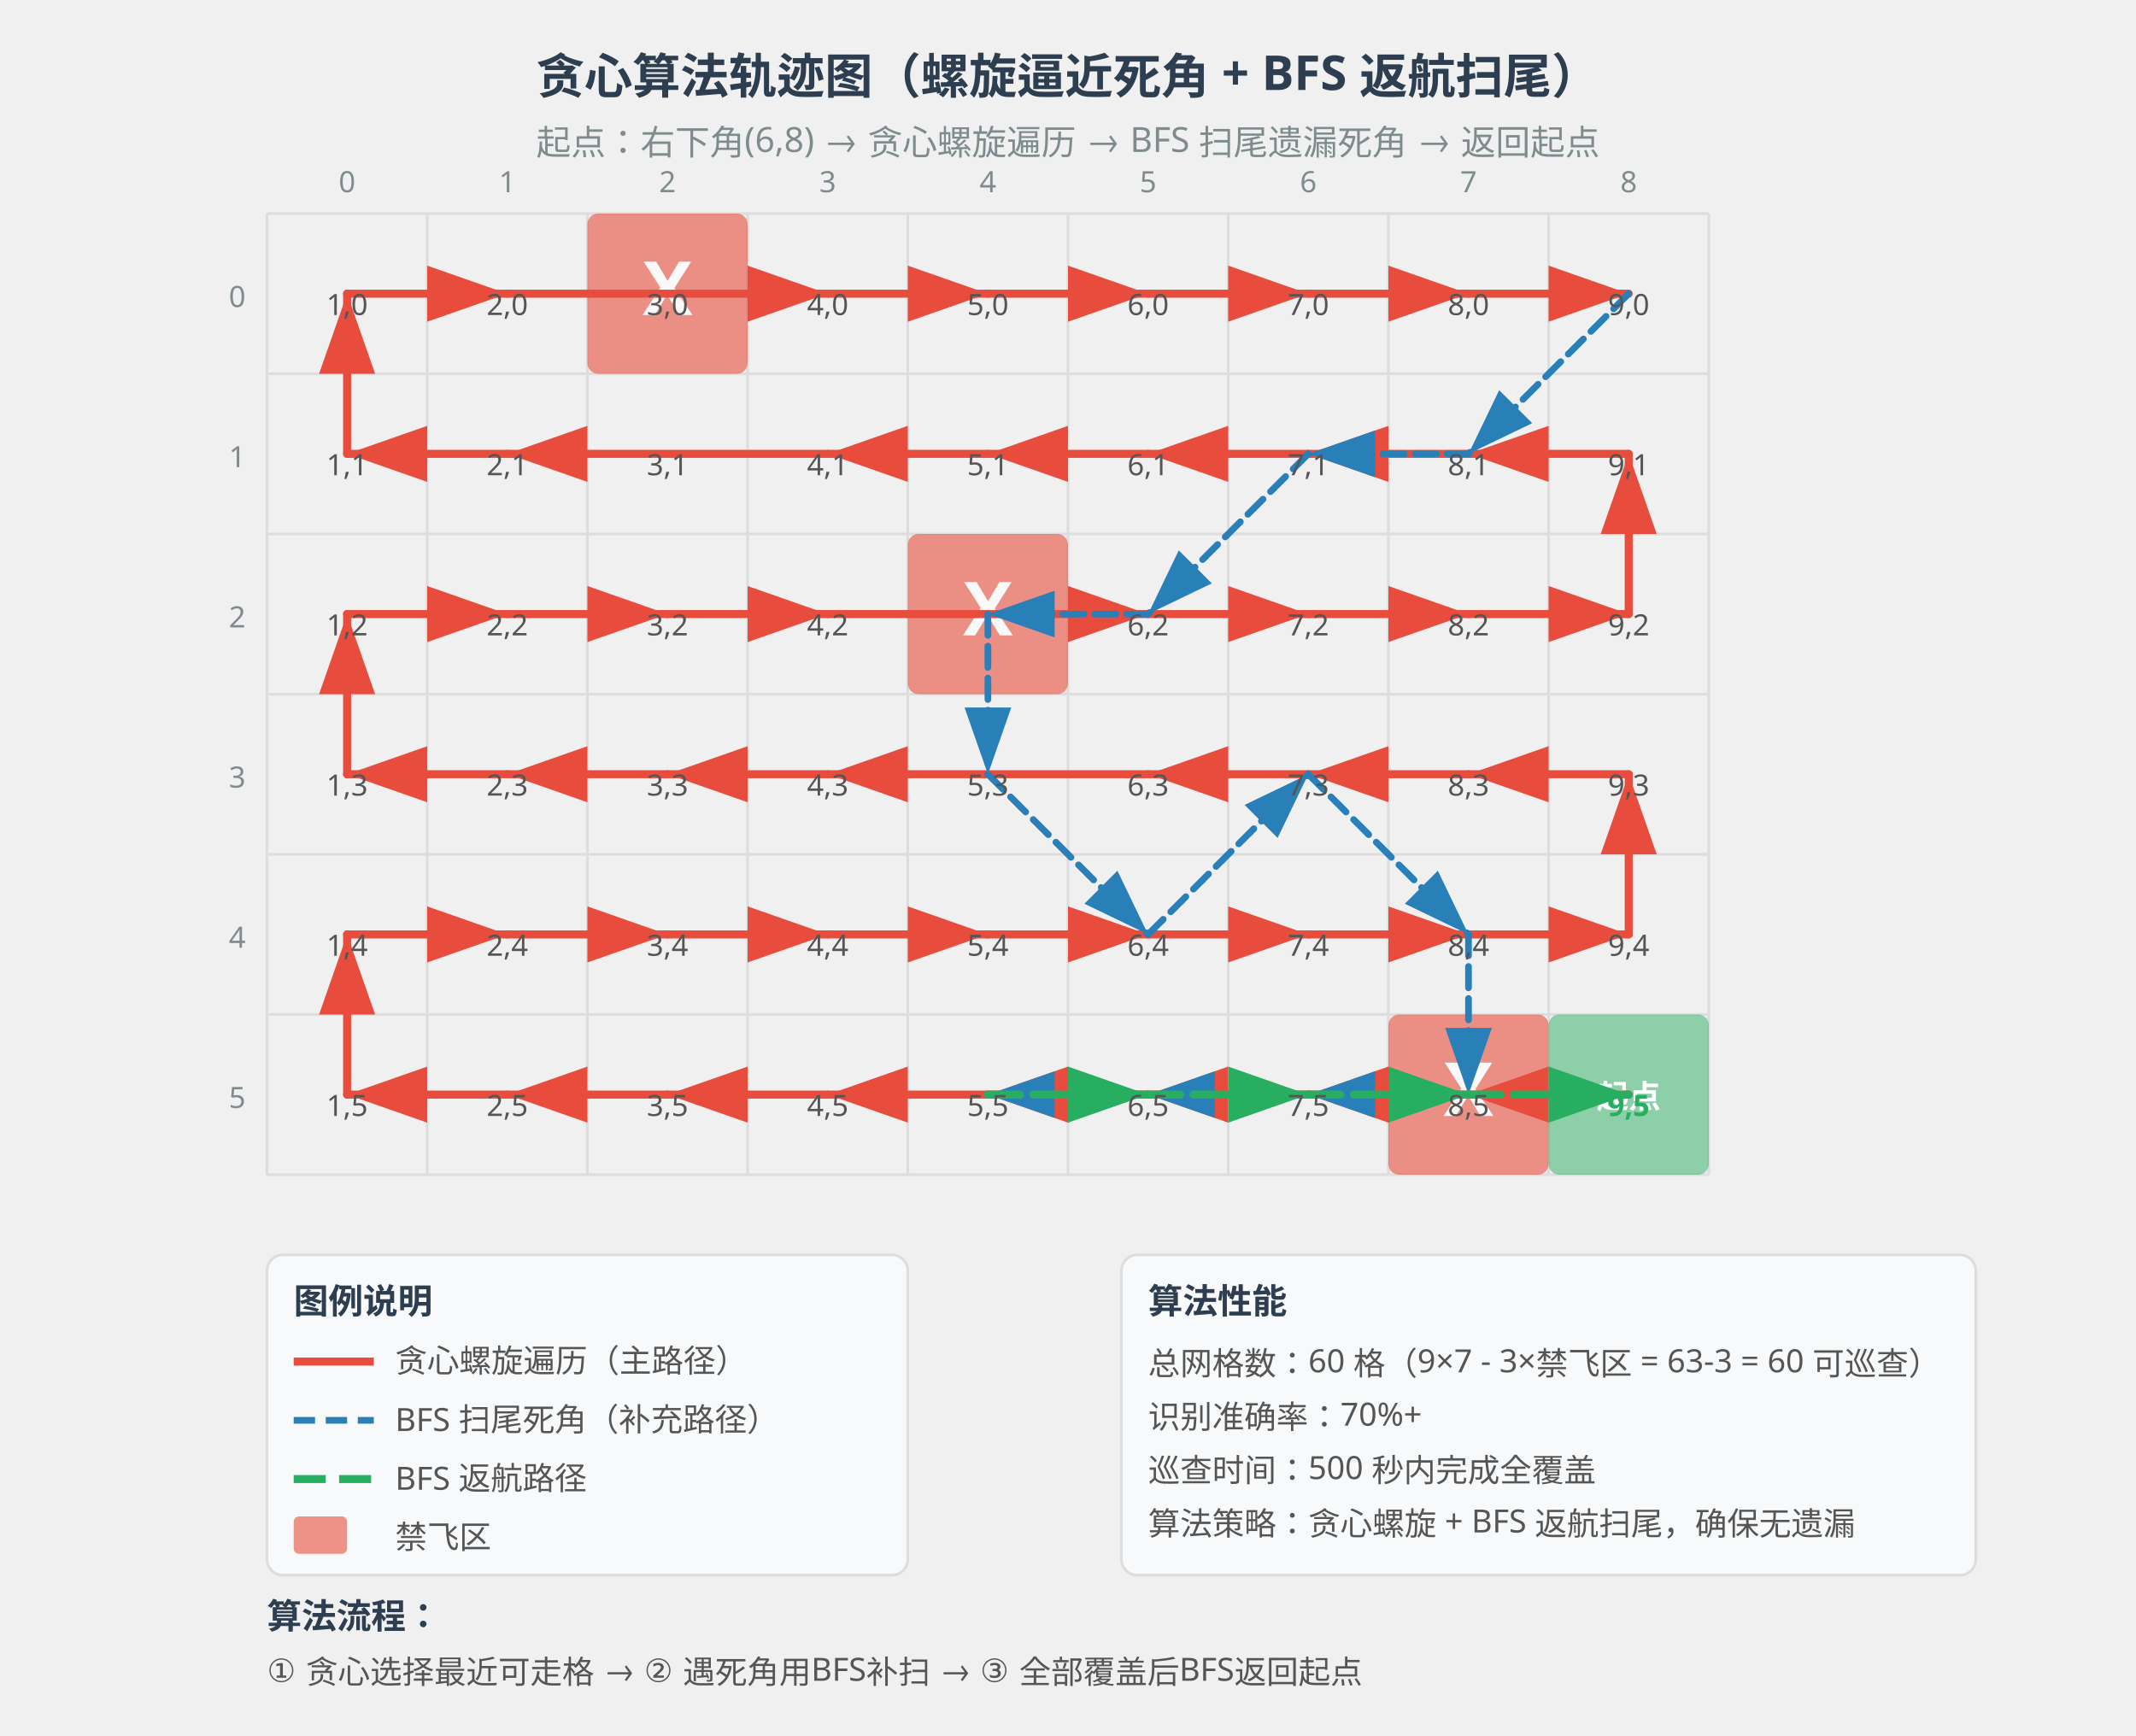
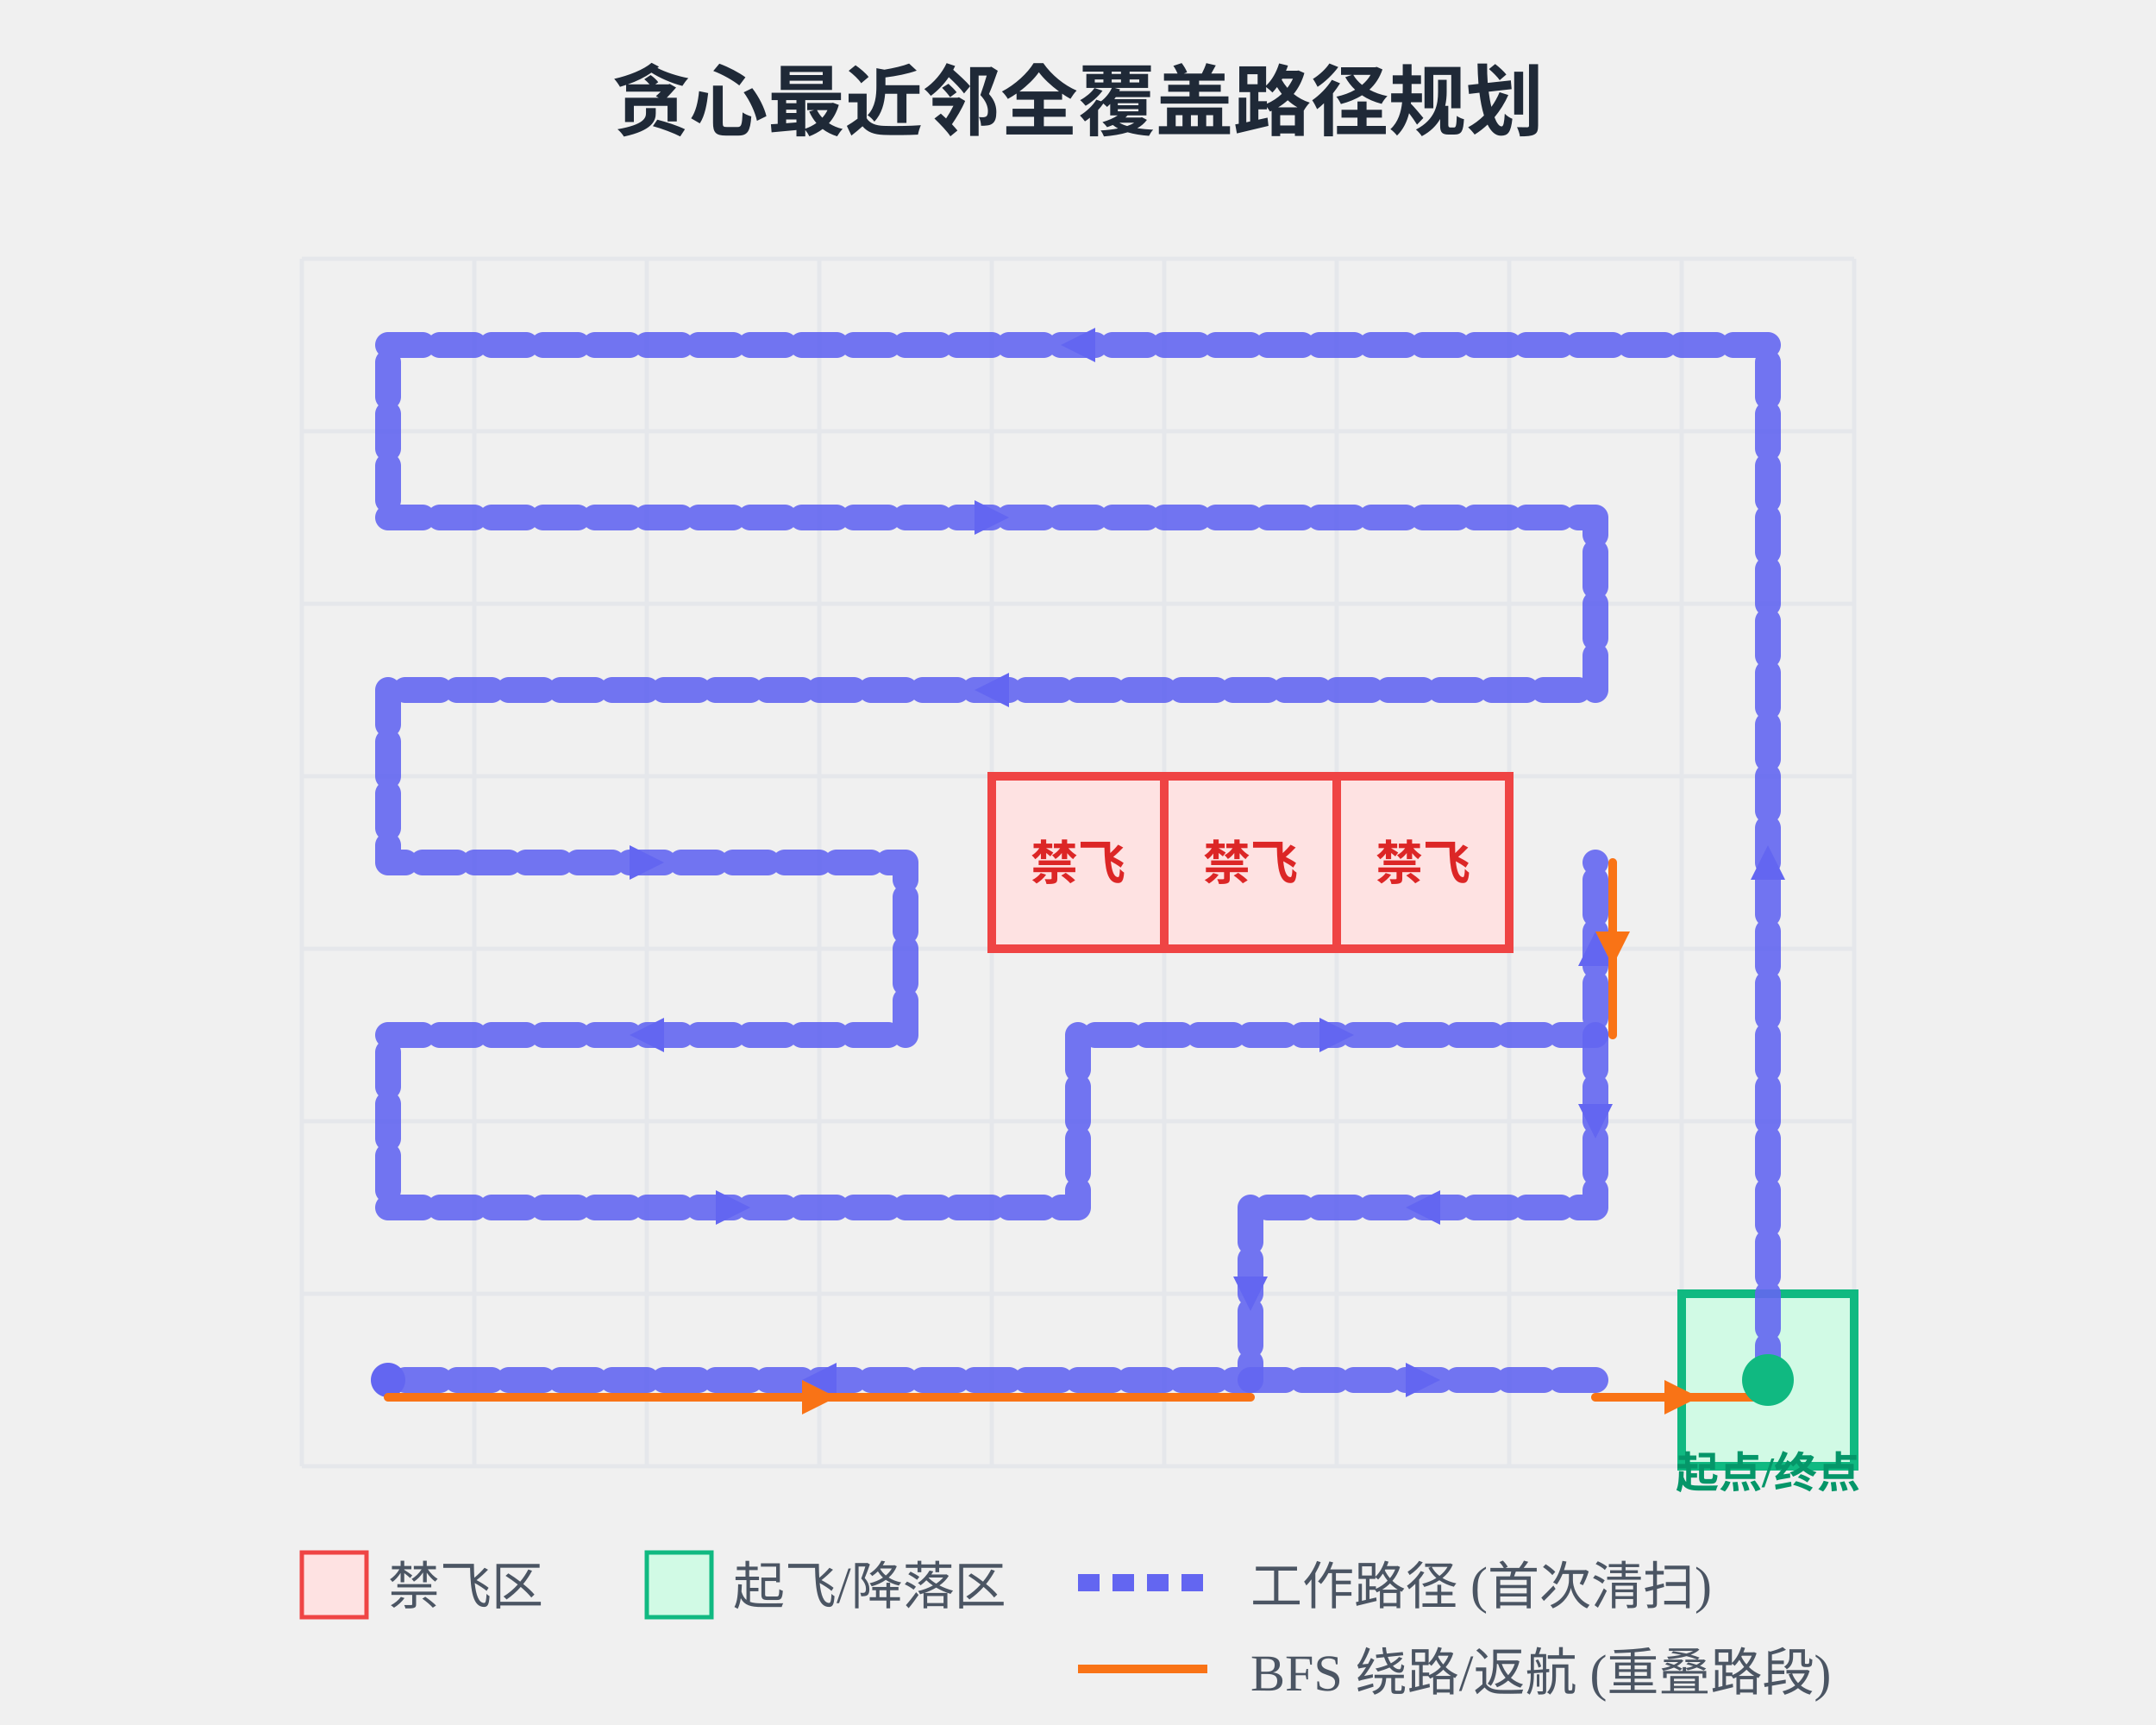
- <svg xmlns="http://www.w3.org/2000/svg" viewBox="0 0 800 650" font-family="'Segoe UI','Helvetica Neue',sans-serif">
-   <defs>
-     <marker id="arrowhead" markerWidth="10" markerHeight="7" refX="10" refY="3.5" orient="auto">
-       <polygon points="0 0, 10 3.5, 0 7" fill="#e74c3c" />
-     </marker>
-     <marker id="arrowhead-gray" markerWidth="10" markerHeight="7" refX="10" refY="3.5" orient="auto">
-       <polygon points="0 0, 10 3.5, 0 7" fill="#95a5a6" />
-     </marker>
-     <marker id="arrowhead-green" markerWidth="10" markerHeight="7" refX="10" refY="3.5" orient="auto">
-       <polygon points="0 0, 10 3.5, 0 7" fill="#27ae60" />
-     </marker>
-     <marker id="arrowhead-blue" markerWidth="10" markerHeight="7" refX="10" refY="3.5" orient="auto">
-       <polygon points="0 0, 10 3.5, 0 7" fill="#2980b9" />
-     </marker>
-   </defs>
-   <text x="400" y="35" text-anchor="middle" font-size="18" font-weight="bold" fill="#2c3e50">贪心算法轨迹图（螺旋逼近死角 + BFS 返航扫尾）</text>
-   <text x="400" y="58" text-anchor="middle" font-size="13" fill="#7f8c8d">起点：右下角(6,8) → 贪心螺旋遍历 → BFS 扫尾遗漏死角 → 返回起点</text>
-   <g transform="translate(100,80)">
-     <g stroke="#ddd" stroke-width="1" fill="none">
-       <line x1="0" y1="0" x2="540" y2="0" />
-       <line x1="0" y1="60" x2="540" y2="60" />
-       <line x1="0" y1="120" x2="540" y2="120" />
-       <line x1="0" y1="180" x2="540" y2="180" />
-       <line x1="0" y1="240" x2="540" y2="240" />
-       <line x1="0" y1="300" x2="540" y2="300" />
-       <line x1="0" y1="360" x2="540" y2="360" />
-       <line x1="0" y1="0" x2="0" y2="360" />
-       <line x1="60" y1="0" x2="60" y2="360" />
-       <line x1="120" y1="0" x2="120" y2="360" />
-       <line x1="180" y1="0" x2="180" y2="360" />
-       <line x1="240" y1="0" x2="240" y2="360" />
-       <line x1="300" y1="0" x2="300" y2="360" />
-       <line x1="360" y1="0" x2="360" y2="360" />
-       <line x1="420" y1="0" x2="420" y2="360" />
-       <line x1="480" y1="0" x2="480" y2="360" />
-       <line x1="540" y1="0" x2="540" y2="360" />
+ <svg xmlns="http://www.w3.org/2000/svg" viewBox="0 0 500 400">
+   <text x="250" y="30" text-anchor="middle" fill="#1F2937" font-size="18" font-weight="bold">贪心最近邻全覆盖路径规划</text>
+   <g transform="translate(70, 60)">
+     <g stroke="#E5E7EB" stroke-width="1">
+       <line x1="0" y1="0" x2="0" y2="280" />
+       <line x1="40" y1="0" x2="40" y2="280" />
+       <line x1="80" y1="0" x2="80" y2="280" />
+       <line x1="120" y1="0" x2="120" y2="280" />
+       <line x1="160" y1="0" x2="160" y2="280" />
+       <line x1="200" y1="0" x2="200" y2="280" />
+       <line x1="240" y1="0" x2="240" y2="280" />
+       <line x1="280" y1="0" x2="280" y2="280" />
+       <line x1="320" y1="0" x2="320" y2="280" />
+       <line x1="360" y1="0" x2="360" y2="280" />
+       <line x1="0" y1="0" x2="360" y2="0" />
+       <line x1="0" y1="40" x2="360" y2="40" />
+       <line x1="0" y1="80" x2="360" y2="80" />
+       <line x1="0" y1="120" x2="360" y2="120" />
+       <line x1="0" y1="160" x2="360" y2="160" />
+       <line x1="0" y1="200" x2="360" y2="200" />
+       <line x1="0" y1="240" x2="360" y2="240" />
+       <line x1="0" y1="280" x2="360" y2="280" />
    </g>
-     <g fill="#e74c3c" opacity="0.6">
-       <rect x="120" y="0" width="60" height="60" rx="4" />
-       <text x="150" y="38" text-anchor="middle" font-size="28" fill="white" font-weight="bold">X</text>
-       <rect x="240" y="120" width="60" height="60" rx="4" />
-       <text x="270" y="158" text-anchor="middle" font-size="28" fill="white" font-weight="bold">X</text>
-       <rect x="420" y="300" width="60" height="60" rx="4" />
-       <text x="450" y="338" text-anchor="middle" font-size="28" fill="white" font-weight="bold">X</text>
-     </g>
-     <g>
-       <rect x="480" y="300" width="60" height="60" rx="4" fill="#27ae60" opacity="0.5" />
-       <text x="510" y="335" text-anchor="middle" font-size="12" fill="white" font-weight="bold">起点</text>
-     </g>
-     <g stroke="#e74c3c" stroke-width="3" fill="none" stroke-linecap="round" stroke-linejoin="round" marker-end="url(#arrowhead)">
-       <line x1="510" y1="330" x2="450" y2="330" />
-       <line x1="450" y1="330" x2="390" y2="330" />
-       <line x1="390" y1="330" x2="330" y2="330" />
-       <line x1="330" y1="330" x2="270" y2="330" />
-       <line x1="270" y1="330" x2="210" y2="330" />
-       <line x1="210" y1="330" x2="150" y2="330" />
-       <line x1="150" y1="330" x2="90" y2="330" />
-       <line x1="90" y1="330" x2="30" y2="330" />
-       <line x1="30" y1="330" x2="30" y2="270" />
-       <line x1="30" y1="270" x2="90" y2="270" />
-       <line x1="90" y1="270" x2="150" y2="270" />
-       <line x1="150" y1="270" x2="210" y2="270" />
-       <line x1="210" y1="270" x2="270" y2="270" />
-       <line x1="270" y1="270" x2="330" y2="270" />
-       <line x1="330" y1="270" x2="390" y2="270" />
-       <line x1="390" y1="270" x2="450" y2="270" />
-       <line x1="450" y1="270" x2="510" y2="270" />
-       <line x1="510" y1="270" x2="510" y2="210" />
-       <line x1="510" y1="210" x2="450" y2="210" />
-       <line x1="450" y1="210" x2="390" y2="210" />
-       <line x1="390" y1="210" x2="330" y2="210" />
-       <line x1="330" y1="210" x2="210" y2="210" />
-       <line x1="210" y1="210" x2="150" y2="210" />
-       <line x1="150" y1="210" x2="90" y2="210" />
-       <line x1="90" y1="210" x2="30" y2="210" />
-       <line x1="30" y1="210" x2="30" y2="150" />
-       <line x1="30" y1="150" x2="90" y2="150" />
-       <line x1="90" y1="150" x2="150" y2="150" />
-       <line x1="150" y1="150" x2="210" y2="150" />
-       <line x1="210" y1="150" x2="330" y2="150" />
-       <line x1="330" y1="150" x2="390" y2="150" />
-       <line x1="390" y1="150" x2="450" y2="150" />
-       <line x1="450" y1="150" x2="510" y2="150" />
-       <line x1="510" y1="150" x2="510" y2="90" />
-       <line x1="510" y1="90" x2="450" y2="90" />
-       <line x1="450" y1="90" x2="390" y2="90" />
-       <line x1="390" y1="90" x2="330" y2="90" />
-       <line x1="330" y1="90" x2="270" y2="90" />
-       <line x1="270" y1="90" x2="210" y2="90" />
-       <line x1="210" y1="90" x2="90" y2="90" />
-       <line x1="90" y1="90" x2="30" y2="90" />
-       <line x1="30" y1="90" x2="30" y2="30" />
-       <line x1="30" y1="30" x2="90" y2="30" />
-       <line x1="90" y1="30" x2="210" y2="30" />
-       <line x1="210" y1="30" x2="270" y2="30" />
-       <line x1="270" y1="30" x2="330" y2="30" />
-       <line x1="330" y1="30" x2="390" y2="30" />
-       <line x1="390" y1="30" x2="450" y2="30" />
-       <line x1="450" y1="30" x2="510" y2="30" />
-     </g>
-     <g stroke="#2980b9" stroke-width="2.5" fill="none" stroke-dasharray="8,4" stroke-linecap="round" stroke-linejoin="round" marker-end="url(#arrowhead-blue)">
-       <line x1="510" y1="30" x2="510" y2="30" opacity="0" />
-       <line x1="510" y1="30" x2="450" y2="90" />
-       <line x1="450" y1="90" x2="390" y2="90" />
-       <line x1="390" y1="90" x2="330" y2="150" />
-       <line x1="330" y1="150" x2="270" y2="150" />
-       <line x1="270" y1="150" x2="270" y2="210" />
-       <line x1="270" y1="210" x2="330" y2="270" />
-       <line x1="330" y1="270" x2="390" y2="210" />
-       <line x1="390" y1="210" x2="450" y2="270" />
-       <line x1="450" y1="270" x2="450" y2="330" />
-       <line x1="450" y1="330" x2="390" y2="330" />
-       <line x1="390" y1="330" x2="330" y2="330" />
-       <line x1="330" y1="330" x2="270" y2="330" />
-     </g>
-     <g stroke="#27ae60" stroke-width="3" fill="none" stroke-dasharray="12,5" stroke-linecap="round" marker-end="url(#arrowhead-green)">
-       <line x1="270" y1="330" x2="330" y2="330" />
-       <line x1="330" y1="330" x2="390" y2="330" />
-       <line x1="390" y1="330" x2="450" y2="330" />
-       <line x1="450" y1="330" x2="510" y2="330" />
-     </g>
-     <g font-size="11" fill="#555" text-anchor="middle">
-       <text x="30" y="38">1,0</text>
-       <text x="90" y="38">2,0</text>
-       <text x="150" y="38">3,0</text>
-       <text x="210" y="38">4,0</text>
-       <text x="270" y="38">5,0</text>
-       <text x="330" y="38">6,0</text>
-       <text x="390" y="38">7,0</text>
-       <text x="450" y="38">8,0</text>
-       <text x="510" y="38">9,0</text>
-       <text x="30" y="98">1,1</text>
-       <text x="90" y="98">2,1</text>
-       <text x="150" y="98">3,1</text>
-       <text x="210" y="98">4,1</text>
-       <text x="270" y="98">5,1</text>
-       <text x="330" y="98">6,1</text>
-       <text x="390" y="98">7,1</text>
-       <text x="450" y="98">8,1</text>
-       <text x="510" y="98">9,1</text>
-       <text x="30" y="158">1,2</text>
-       <text x="90" y="158">2,2</text>
-       <text x="150" y="158">3,2</text>
-       <text x="210" y="158">4,2</text>
-       <text x="330" y="158">6,2</text>
-       <text x="390" y="158">7,2</text>
-       <text x="450" y="158">8,2</text>
-       <text x="510" y="158">9,2</text>
-       <text x="30" y="218">1,3</text>
-       <text x="90" y="218">2,3</text>
-       <text x="150" y="218">3,3</text>
-       <text x="210" y="218">4,3</text>
-       <text x="270" y="218">5,3</text>
-       <text x="330" y="218">6,3</text>
-       <text x="390" y="218">7,3</text>
-       <text x="450" y="218">8,3</text>
-       <text x="510" y="218">9,3</text>
-       <text x="30" y="278">1,4</text>
-       <text x="90" y="278">2,4</text>
-       <text x="150" y="278">3,4</text>
-       <text x="210" y="278">4,4</text>
-       <text x="270" y="278">5,4</text>
-       <text x="330" y="278">6,4</text>
-       <text x="390" y="278">7,4</text>
-       <text x="450" y="278">8,4</text>
-       <text x="510" y="278">9,4</text>
-       <text x="30" y="338">1,5</text>
-       <text x="90" y="338">2,5</text>
-       <text x="150" y="338">3,5</text>
-       <text x="210" y="338">4,5</text>
-       <text x="270" y="338">5,5</text>
-       <text x="330" y="338">6,5</text>
-       <text x="390" y="338">7,5</text>
-       <text x="450" y="338">8,5</text>
-       <text x="510" y="338" fill="#27ae60" font-weight="bold">9,5</text>
-     </g>
-     <g font-size="11" fill="#7f8c8d" text-anchor="middle">
-       <text x="30" y="-8">0</text>
-       <text x="90" y="-8">1</text>
-       <text x="150" y="-8">2</text>
-       <text x="210" y="-8">3</text>
-       <text x="270" y="-8">4</text>
-       <text x="330" y="-8">5</text>
-       <text x="390" y="-8">6</text>
-       <text x="450" y="-8">7</text>
-       <text x="510" y="-8">8</text>
-     </g>
-     <g font-size="11" fill="#7f8c8d" text-anchor="end">
-       <text x="-8" y="35">0</text>
-       <text x="-8" y="95">1</text>
-       <text x="-8" y="155">2</text>
-       <text x="-8" y="215">3</text>
-       <text x="-8" y="275">4</text>
-       <text x="-8" y="335">5</text>
-     </g>
+     <rect x="160" y="120" width="40" height="40" fill="#FEE2E2" stroke="#EF4444" stroke-width="2" />
+     <text x="180" y="144" text-anchor="middle" fill="#DC2626" font-size="11" font-weight="bold">禁飞</text>
+     <rect x="200" y="120" width="40" height="40" fill="#FEE2E2" stroke="#EF4444" stroke-width="2" />
+     <text x="220" y="144" text-anchor="middle" fill="#DC2626" font-size="11" font-weight="bold">禁飞</text>
+     <rect x="240" y="120" width="40" height="40" fill="#FEE2E2" stroke="#EF4444" stroke-width="2" />
+     <text x="260" y="144" text-anchor="middle" fill="#DC2626" font-size="11" font-weight="bold">禁飞</text>
+     <rect x="320" y="240" width="40" height="40" fill="#D1FAE5" stroke="#10B981" stroke-width="2" />
+     <polyline points="340,260 340,20 20,20 20,60 300,60 300,100 20,100 20,140 140,140 140,180                        20,180 20,220 180,220 180,180 300,180 300,140" fill="none" stroke="#6366F1" stroke-width="6" stroke-linejoin="round" stroke-linecap="round" stroke-dasharray="8,4" opacity="0.9" />
+     <polygon points="336,144 344,144 340,136" fill="#6366F1" />
+     <polygon points="184,16 184,24 176,20" fill="#6366F1" />
+     <polygon points="156,56 156,64 164,60" fill="#6366F1" />
+     <polygon points="164,96 164,104 156,100" fill="#6366F1" />
+     <polygon points="76,136 76,144 84,140" fill="#6366F1" />
+     <polygon points="84,176 84,184 76,180" fill="#6366F1" />
+     <polygon points="96,216 96,224 104,220" fill="#6366F1" />
+     <polygon points="236,176 236,184 244,180" fill="#6366F1" />
+     <polygon points="296,164 304,164 300,156" fill="#6366F1" />
+     <polyline points="304,140 304,180" fill="none" stroke="#F97316" stroke-width="2" stroke-linecap="round" />
+     <polygon points="300,156 308,156 304,164" fill="#F97316" />
+     <polyline points="300,180 300,220 220,220 220,260 20,260" fill="none" stroke="#6366F1" stroke-width="6" stroke-linejoin="round" stroke-linecap="round" stroke-dasharray="8,4" opacity="0.9" />
+     <polygon points="296,196 304,196 300,204" fill="#6366F1" />
+     <polygon points="264,216 264,224 256,220" fill="#6366F1" />
+     <polygon points="216,236 224,236 220,244" fill="#6366F1" />
+     <polygon points="124,256 124,264 116,260" fill="#6366F1" />
+     <circle cx="20" cy="260" r="4" fill="#6366F1" />
+     <polyline points="20,264 220,264" fill="none" stroke="#F97316" stroke-width="2" stroke-linecap="round" />
+     <polygon points="116,260 116,268 124,264" fill="#F97316" />
+     <polyline points="220,260 300,260" fill="none" stroke="#6366F1" stroke-width="6" stroke-linecap="round" stroke-dasharray="8,4" opacity="0.9" />
+     <polygon points="256,256 256,264 264,260" fill="#6366F1" />
+     <polyline points="300,264 340,264" fill="none" stroke="#F97316" stroke-width="2" stroke-linecap="round" />
+     <polygon points="316,260 316,268 324,264" fill="#F97316" />
+     <circle cx="340" cy="260" r="6" fill="#10B981" />
+     <text x="340" y="285" text-anchor="middle" fill="#059669" font-size="10" font-weight="bold">起点/终点</text>
  </g>
-   <g transform="translate(100,470)">
-     <rect x="0" y="0" width="240" height="120" rx="6" fill="#f8f9fa" stroke="#ddd" />
-     <text x="10" y="22" font-size="13" font-weight="bold" fill="#2c3e50">图例说明</text>
-     <line x1="10" y1="40" x2="40" y2="40" stroke="#e74c3c" stroke-width="3" />
-     <text x="48" y="44" font-size="12" fill="#555">贪心螺旋遍历（主路径）</text>
-     <line x1="10" y1="62" x2="40" y2="62" stroke="#2980b9" stroke-width="2.5" stroke-dasharray="8,4" />
-     <text x="48" y="66" font-size="12" fill="#555">BFS 扫尾死角（补充路径）</text>
-     <line x1="10" y1="84" x2="40" y2="84" stroke="#27ae60" stroke-width="3" stroke-dasharray="12,5" />
-     <text x="48" y="88" font-size="12" fill="#555">BFS 返航路径</text>
-     <rect x="10" y="98" width="20" height="14" rx="2" fill="#e74c3c" opacity="0.6" />
-     <text x="48" y="110" font-size="12" fill="#555">禁飞区</text>
-   </g>
-   <g transform="translate(420,470)">
-     <rect x="0" y="0" width="320" height="120" rx="6" fill="#f8f9fa" stroke="#ddd" />
-     <text x="10" y="22" font-size="13" font-weight="bold" fill="#2c3e50">算法性能</text>
-     <text x="10" y="45" font-size="12" fill="#555">总网格数：60 格（9×7 - 3×禁飞区 = 63-3 = 60 可巡查）</text>
-     <text x="10" y="65" font-size="12" fill="#555">识别准确率：70%+</text>
-     <text x="10" y="85" font-size="12" fill="#555">巡查时间：500 秒内完成全覆盖</text>
-     <text x="10" y="105" font-size="12" fill="#555">算法策略：贪心螺旋 + BFS 返航扫尾，确保无遗漏</text>
-   </g>
-   <g transform="translate(100,610)">
-     <text x="0" y="0" font-size="13" font-weight="bold" fill="#2c3e50">算法流程：</text>
-     <text x="0" y="20" font-size="12" fill="#555">① 贪心选择最近可走格 → ② 遇死角用BFS补扫 → ③ 全部覆盖后BFS返回起点</text>
+   <g transform="translate(70, 360)">
+     <rect x="0" y="0" width="15" height="15" fill="#FEE2E2" stroke="#EF4444" stroke-width="1" />
+     <text x="20" y="12" fill="#4B5563" font-size="12">禁飞区</text>
+     <rect x="80" y="0" width="15" height="15" fill="#D1FAE5" stroke="#10B981" stroke-width="1" />
+     <text x="100" y="12" fill="#4B5563" font-size="12">起飞/降落区</text>
+     <line x1="180" y1="7" x2="210" y2="7" stroke="#6366F1" stroke-width="4" stroke-dasharray="5,3" />
+     <text x="220" y="12" fill="#4B5563" font-size="12">工作路径 (首次清扫)</text>
+     <line x1="180" y1="27" x2="210" y2="27" stroke="#F97316" stroke-width="2" />
+     <text x="220" y="32" fill="#4B5563" font-size="12">BFS 绕路/返航 (重叠路段)</text>
  </g>
</svg>
